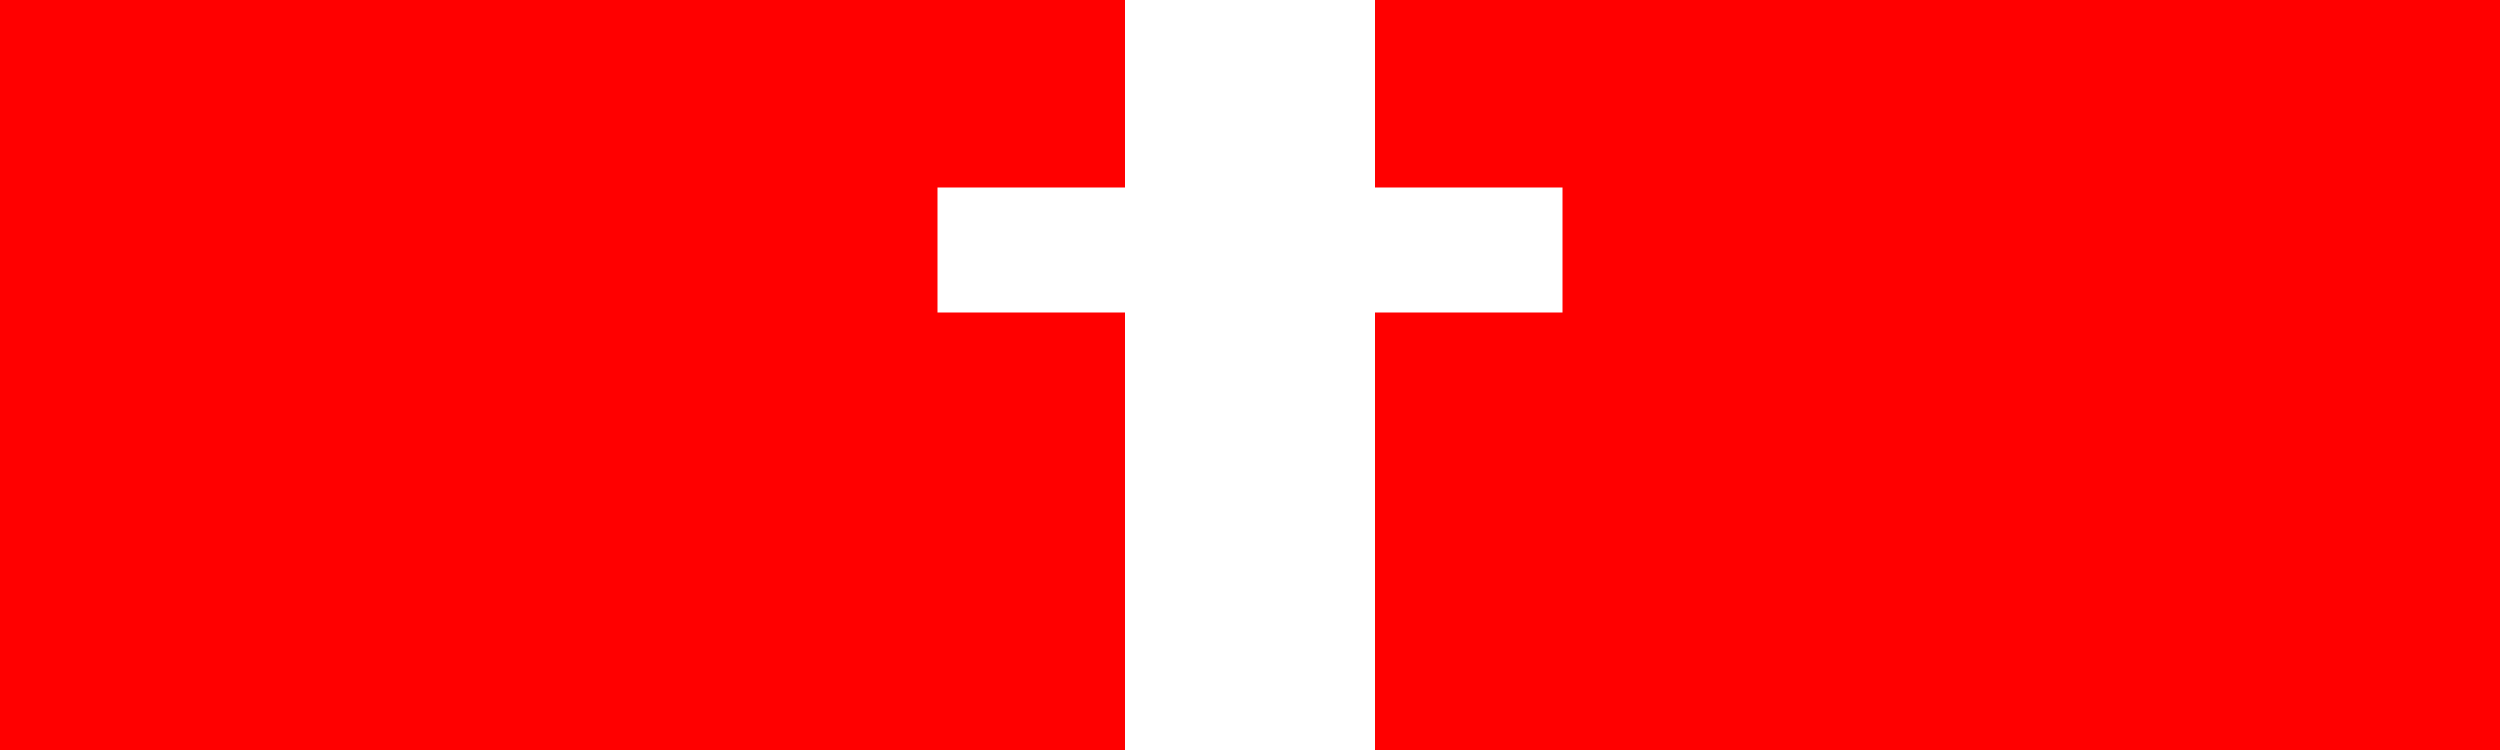
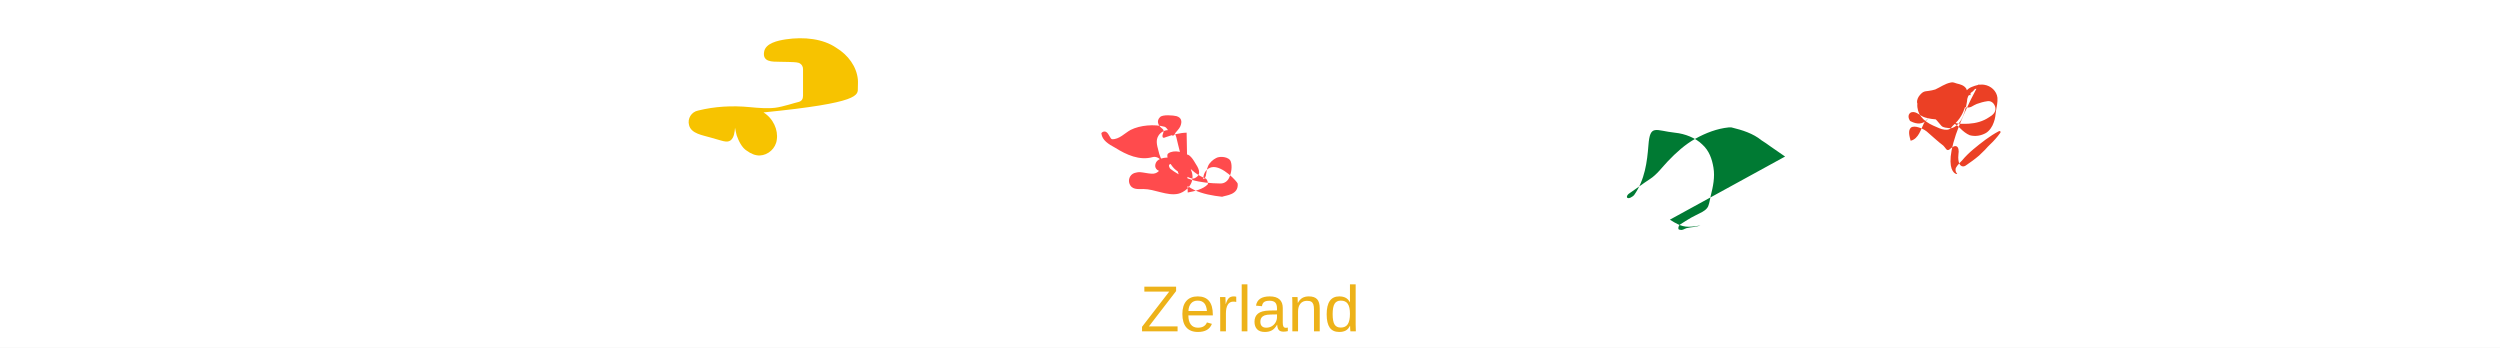
- <svg xmlns="http://www.w3.org/2000/svg" viewBox="0 0 200 60">
-   <rect width="200" height="60" fill="#FF0000" />
-   <rect x="75" y="15" width="50" height="10" fill="#FFFFFF" />
-   <rect x="90" y="0" width="20" height="60" fill="#FFFFFF" />
+ <svg xmlns="http://www.w3.org/2000/svg" viewBox="0 0 2157.103 300">
+   <g id="Layer_1">
+     <path d="M0,0h2157.103v300H0V0z" fill="white" />
+     <path d="M1688.777,150.072c-0.675-0.94-1.003-1.338-1.165-1.812c-0.167-0.482-0.292-1.064-0.292-1.706c0-0.628,0.134-1.48,0.292-1.706c0.095-0.176,0.408-0.773,1.165-1.817c1.063-1.416,2.427-2.974,4.058-4.439c2.875-3.479,6.219-6.75,9.841-9.793c6.42-5.319,14.177-11.534,22.052-15.599c0.327-0.181,0.676-0.226,1.02-0.03c0.49,0.293,0.61,0.92,0.093,1.569c-2.61,3.65-5.648,7.062-9.042,10.224c-0.557,0.589-1.122,1.169-1.657,1.657c-0.834,0.88-1.665,1.791-2.458,2.69c-1.719,1.739-3.369,3.294-5.047,4.904c-3.767,3.246-7.755,6.047-11.787,8.789c-1.386,0.804-2.982,1-4.473-0.56c-1.174-1.307-1.716-3.891-1.716-6.616c0-2.164,0.376-4.193,0.376-4.956c0-0.738-0.065-1.451-0.193-2.123c-0.306-1.55-1.092-2.429-2.166-2.637c-2.283-0.35-4.165,1.733-5.424,2.748c-1.23,0.996-2.286,0.747-3.032-0.224c-0.865-0.96-1.701-2.375-2.499-3.028c-4.646-3.467-9.405-8.011-14.317-12.197c-2.261-1.739-4.578-2.816-7.116-3.547c-2.098-0.651-4.753-0.999-6.453,0.238c-2.73,2.594-1.326,7.298-0.262,11.334c6.991-1.577,8.979-10.387,11.573-15.353c1.207-2.306,5.093-5.532,6.736-6.197c0.274-0.108,0.455,0.217,0.637,0.393c2.845,2.388,5.307,5.72,7.546,8.225c1.083,1.076,1.919,1.24,3.217,1.569c1.713,0.368,5.333,0.853,6.472,0.238c4.496-1.739,7.602-6.383,8.958-10.022c2.226-5.525,3.801-11.586,3.801-17.094c0-2.476,0-5.098-1.009-6.799c-1.908-2.818-5.012-3.614-8.132-4.351c-1.479-0.583-3.58-1.296-4.948-0.895c-5.366,1.036-9.126,4.073-13.626,6.057c-1.849,0.648-3.775,0.88-5.672,1.21c-1.708,0.193-3.599,0.352-4.915,1.147c-1.619,1.052-3.8,3.411-4.573,5.57c-0.851,2.259-0.779,4.31,0.503,5.372c1.179,1.04,2.415,0.675,3.927,0.929c2.52,0.388,4.393,1.652,5.254,4.034c0.48,1.143,0.576,2.472,0.356,3.692c-0.634,4.62-5.125,7.75-9.944,7.372c-2.547-0.221-4.529-1.107-6.678-2.179c-0.604-0.959-1.361-2.439-1.288-4.09c0.046-1.487,1.088-3.154,2.812-3.479c4.175-0.866,7.171,3.369,11.323,4.541c7.262,2.308,14.394,1.431,21.318,3.638c1.117,0.52,2.165,0.794,3.175,1.338c2.086,0.989,4.018,2.274,5.693,4.177c2.858,2.852,5.518,4.962,8.511,6.207c4.788,1.284,9.657,0.461,13.928-1.924c3.233-1.946,5.596-5.673,6.744-9.087c1.379-3.526,1.531-6.779,1.963-10.062c0.563-3.478,1.562-7.562,1.235-11.291c-0.645-5.766-5.574-10.328-11.462-11.184c-3.666-0.571-7.234,0.459-10.641,1.856c-3.905,1.483-6.114,4.541-6.951,8.101c-0.328,1.489-0.582,2.958-0.545,4.339c0.038,2.325,0.653,5.295,3.342,5.366c0.814,0.026,1.731-0.027,2.481-0.25c0.578-0.098,1.156-0.338,1.682-0.659c1.332-0.679,2.763-1.648,4.321-2.219c2.681-0.967,5.905-1.953,9.371-2.386c3.36-0.424,5.874,2.199,6.575,5.379c0.842,4.075-2.364,6.761-5.496,8.564c-5.165,3.513-11.284,5.127-17.293,5.495c-4.598,0.261-9.166,0.24-13.415-0.907c-5.927-1.061-10.305-5.082-13.102-10.998c-1.136-2.349-1.929-4.598-2.37-6.865c-0.55-2.218-1.947-3.443-3.514-4.203c-3.287-1.395-6.967-1.322-9.823,1.335c-2.952,2.73-2.586,6.8-1.659,10.272c1.154,3.898,3.632,7.219,7.151,9.651c3.614,2.663,8.472,4.409,11.473,5.77c2.689,1.012,5.647,1.633,8.027,0.823c1.576-0.511,2.317-1.955,3.218-3c2.896-2.606,5.513-5.408,7.372-8.692c1.54-2.569,2.604-5.381,3.559-8.207c0.935-2.676,1.233-5.482,2.206-8.045c0.354-0.951,0.834-1.972,1.742-1.55c1.116,0.446,0.164-1.565,0.689-1.942c1.651-1.079,2.356-1.644,3.441-3.134c0.291-0.427,0.904-0.406,1.524-0.396c0.747,0.012,2.128,0.215,2.979,0.437c2.854,0.211,0.539-3.814-1.017-4.354C1667.859,146.225,1688.028,151.055,1688.777,150.072z" fill="#EB4025" />
+     <path d="M740.196,75.673c0-1.822,0.226-5.019,0-7.148c-1.104-11.081-8.33-21.034-18.597-27.274c-11.44-7.868-27.795-9.636-43.528-7.315c-6.844,1.058-17.655,3.262-18.786,10.873c-1.421,8.71,6.902,8.428,13.217,8.493c3.154,0.046,6.343,0.058,8.123,0.158c2.337,0.134,6.275,0.04,8.699,0.812c2.467,1.095,3.629,3.22,3.561,5.39v22.947c0,2.751-1.105,4.659-3.839,5.36c-2.848,0.566-13.62,4.236-20.302,5.027c-6.684,0.782-14.475,0.14-21.887-0.569c-15.165-1.448-30.075-0.612-44.48,2.959c-5.836,1.134-9.363,6.966-7.832,12.554c1.77,7.493,12.05,8.744,18.484,10.705c2.639,0.746,7.353,2.096,9.054,2.596c2.89,0.784,5.796,1.715,8.447-0.234c2.992-2.558,3.348-7.167,3.69-10.788c0.376,2.174,0.848,4.428,1.429,6.592c1.615,4.654,4.468,10.73,8.832,13.324c3.351,2.454,7.227,4.136,11.071,4.026c7.344-0.32,13.785-6.165,14.688-13.544c1.355-8.423-3.067-18.481-11.477-23.612C742.982,88.636,740.196,82.078,740.196,75.673z" fill="#F7C300" />
+     <path d="M1540.249,135.064c-4.01-2.863-8.153-5.634-12.289-8.489c-2.635-1.975-5.658-3.992-8.118-5.544c-7.196-5.908-16.524-8.821-25.855-11.092c-0.826,0-1.653-0.121-2.457,0c-9.927,1.008-19.653,4.728-28.719,9.752c-8.945,5.01-16.691,12.065-23.751,19.469c-4.918,5.145-9.422,11.505-15.445,15.342c-6.459,4.212-12.103,8.588-18.198,12.668c-0.861,0.585-1.908,2.063-1.632,2.96c0.892,2.458,5.678-0.986,6.18-1.79c9.422-13.305,11.236-28.931,12.353-42.888c1.409-18.794,6.063-12.691,23.012-10.933c8.606,0.862,17.806,4.515,23.433,10.098c5.998,5.389,8.451,12.616,9.677,20.01c1.374,8.166-0.338,16.381-2.359,24.328c-0.692,2.891-1.024,6.09-2.148,8.922c-1.176,2.815-4.28,4.652-7.014,5.969c-2.646,1.252-5.243,2.716-7.811,4.003c-3.188,1.827-6.179,3.746-9.342,5.798c-1.054,0.645-1.692,2.252-1.621,3.433c0.059,1.188,0.988,1.119,1.708,1.2c1.853,0.638,3.409-0.88,5.4-1.432c4.185-1.091,9.554-0.773,12.577-2.904c-1.085,1.092-8.058,1.726-11.155,1.706c-6.291-0.045-11.173-3.195-15.837-6.107" fill="#007A33" />
+     <path d="M1024.809,166.11c5.888-1.048,13.368-2.949,17.184-6.932c0.711-0.253-0.037-4.575-1.939-5.281c-6.347-2.331-12.317-6.918-16.516-12.497c-5.601-6.111-6.408-15.051-8.535-22.886c-2.263-8.832-11.666-7.29-15.367-1.567c-2.644,4.06-1.294,8.492-0.186,12.707c0.938,4.392,2.49,8.672,5.605,11.573c6.279,6.763,14.515,11.131,23.204,13.935c7.82,2.307,16.165,3.026,24.733,3.166c3.793,0.063,6.626-2.336,7.887-5.722c1.588-3.612,2.462-9.187,1.101-13.192c-1.427-4.283-9.481-4.888-12.615-3.075c-2.736,1.329-5.73,4.081-6.923,6.771c-1.237,2.628-1.373,5.732-1.996,8.553c-0.316,1.58-2.411,4.514-2.203,1.681c0.447-4.366,2.908-8.143,7.385-9.075c9.073-1.765,22.23,12.853,22.31,14.196c0.868,9.76-10.257,10.026-13.435,11.313c-16.132-1.77-35.616-6.198-38.694-23.803c-0.669-3.451-0.153-10.239,3.823-12.035c2.076-0.966,4.451-1.151,6.397,0.082c2.253,1.591,3.905,4.378,5.239,6.643c2.198,3.46,6.202,9.269,0.373,12.63c-2.163,1.486-4.237,0.516-6.282-0.344c-3.748-1.65-9.042-4.418-12.348-7.674c-1.965-2.034-4.125-5.301-5.171-8.106c-0.645-1.499-1.132-3.982,0.231-4.825c4.733-3.415,14.345-1.503,17.855,3.507c2.045,3.112,1.722,6.394,1.772,9.748c0.007,0.632-0.263,1.549-0.87,1.75c-3.043,1.061-5.906,0.528-8.145-1.264c-2.414-2.629-4.618-5.743-8.571-4.697c-3.493,0.953,0.325,4.482-0.309,5.114c-1.827,1.604-4.562,1.528-7.074,1.45c-4.294-0.135-7.087-3.153-5.563-7.04c2.032-5.543,11.635-5.525,16.067-4.254c8.036,2.568,15.653,6.899,15.725,15.826c0.085,8.719-7.916,13.757-12.426,14.725c-9.568,2.027-20.246-4.109-29.963-4.109c-4.872,0-10.393,0.89-12.225-5.294c-1.003-3.96,1.377-8.145,5.794-8.854c1.225-0.279,2.396-0.523,3.483-0.418c3.277,0.265,6.545,1.136,9.911,1.336c0.519,0.063,1.292,0.047,1.804-0.035c4.26-0.442,7.052-4.475,7.179-8.472c0.126-4.005-4.546-6.78-7.805-5.85c-11.392,3.254-22.701-1.881-32.579-8.072c-5.714-3.096-11.038-6.367-11.798-12.144c-0.049-0.198-0.021-0.471,0.083-0.59c0.927-1.018,2.458-1.753,4.132-0.786c2.353,1.433,3.413,6.088,5.026,6.188c6.081,0.293,11.034-5.346,16.03-8.052c8.241-4.095,20.373-5.095,29.267-2.677c2.075,0.553,4.522,5.793,5.953,7.068c1.298,1.036,1.686,0.859,2.597-0.631c0.837-1.658,4.098-4.597,4.897-6.575c2.062-4.626,0.928-7.808-3.163-9.031c-2.363-0.646-12.155-1.626-14.263,0.881c-3.123,3.088-1.801,6.917,1.4,9.479c0.462,0.377,1.003,0.781,1.33,1.261c1.357,2.014-1.306,4.232-0.417,6.48c0.501,1.132,2.007,0.288,2.928-0.053c5.788-2.015,11.936-3.657,17.743-3.785z" fill="#FF4B4D" />
+     <text x="50%" y="90%" dominant-baseline="middle" text-anchor="middle" fill="#EDB219" font-size="56" font-family="Arial">Zerland</text>
+   </g>
</svg>
